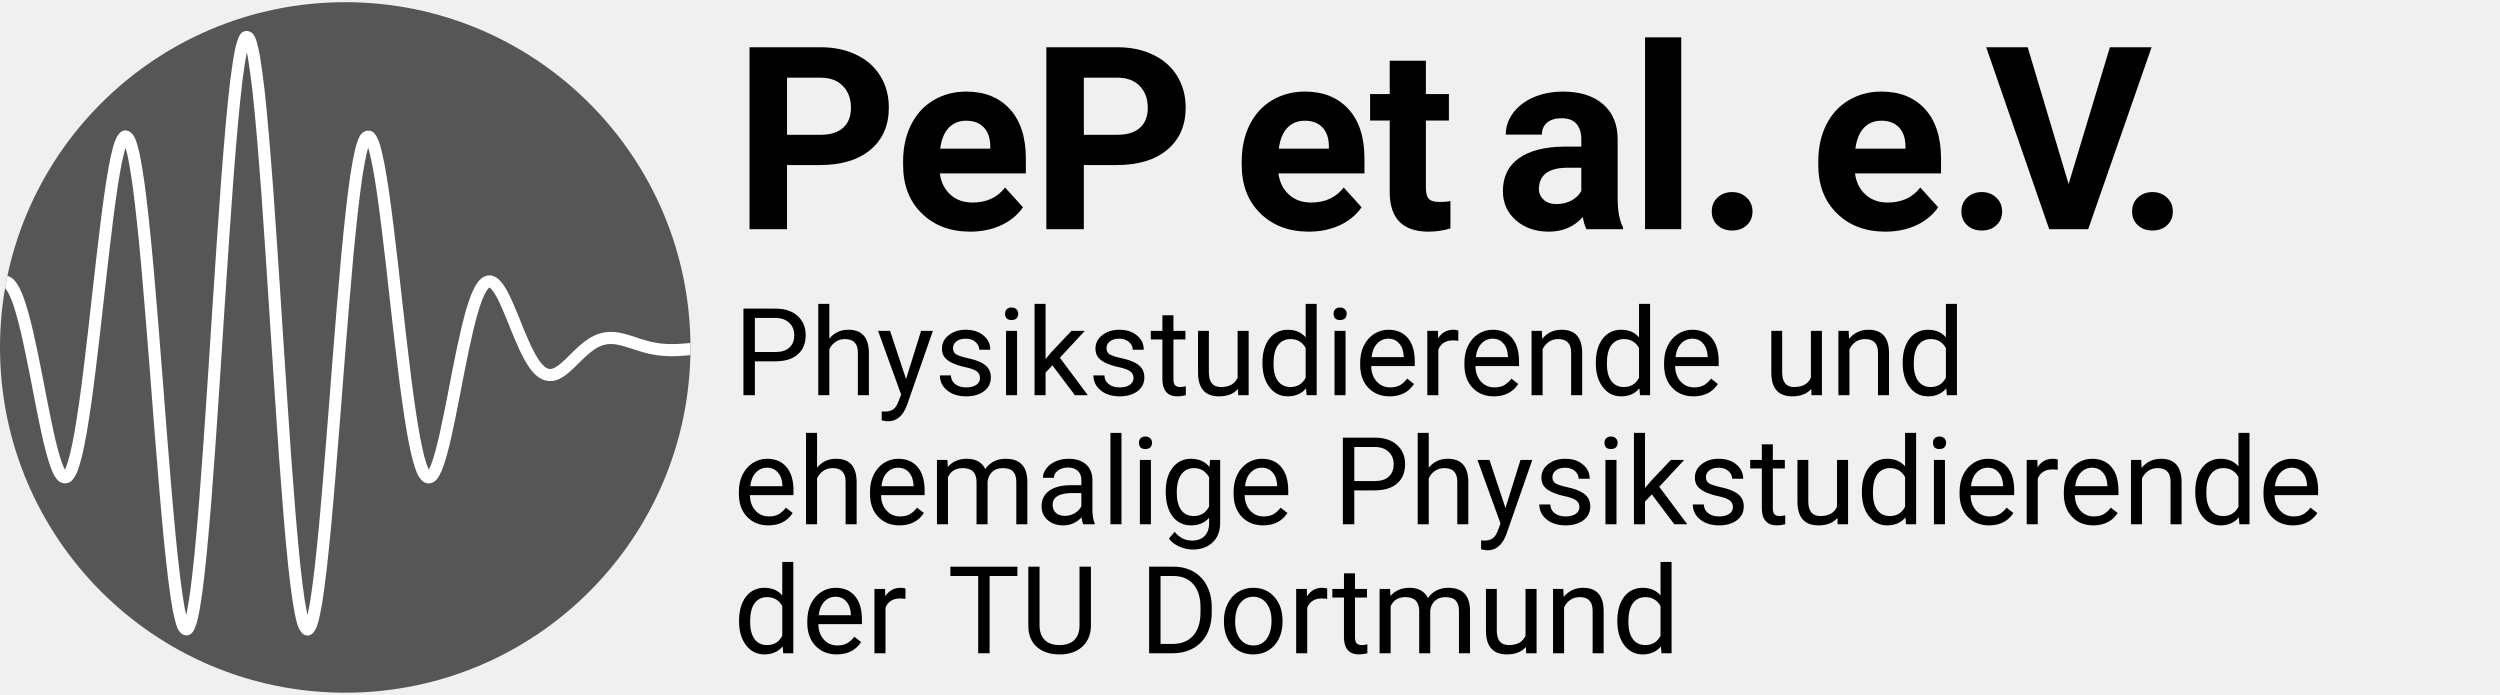
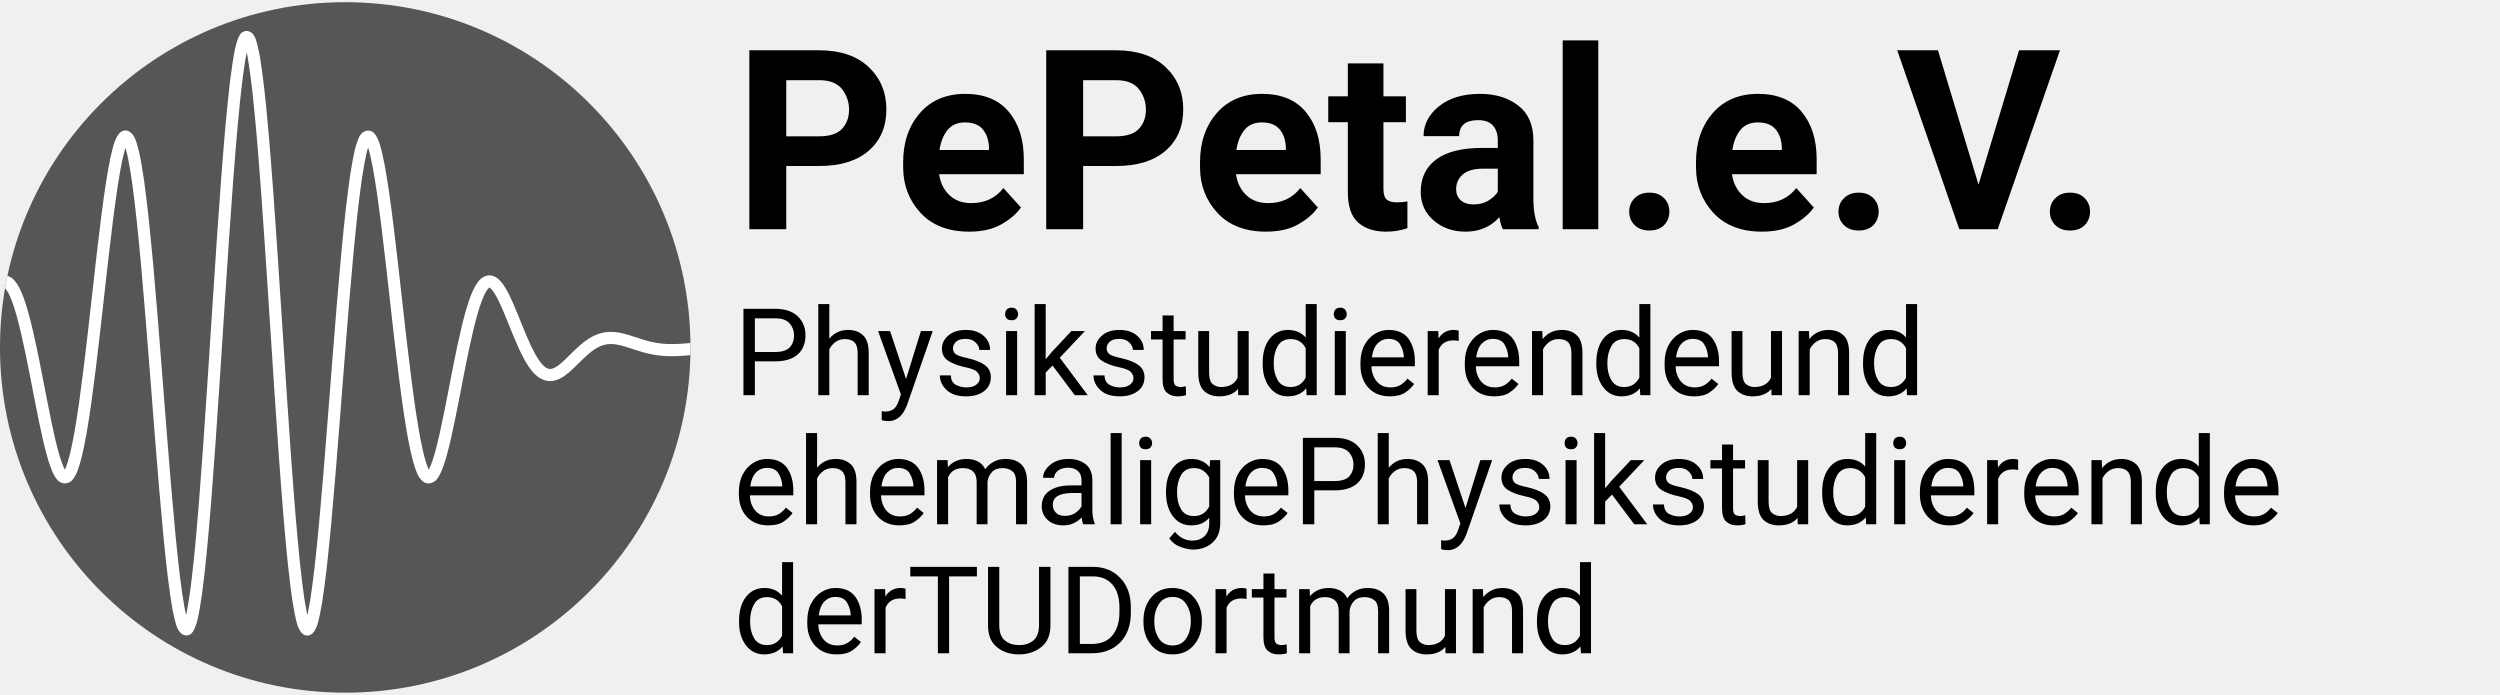
- <svg xmlns="http://www.w3.org/2000/svg" xmlns:xlink="http://www.w3.org/1999/xlink" width="205.265pt" height="57.055pt" viewBox="0 0 205.265 57.055" version="1.1">
-   <defs>
-     <g>
-       <symbol overflow="visible" id="glyph0-0">
-         <path style="stroke:none;" d="M 8.281 0 L 1.031 0 L 1.031 -14.938 L 8.281 -14.938 Z M 7.734 -0.859 L 7.734 -14.062 L 4.922 -7.469 Z M 1.578 -13.938 L 1.578 -0.984 L 4.328 -7.469 Z M 1.984 -0.547 L 7.266 -0.547 L 4.625 -6.766 Z M 4.625 -8.156 L 7.266 -14.375 L 1.984 -14.375 Z M 4.625 -8.156 " />
-       </symbol>
-       <symbol overflow="visible" id="glyph0-1">
-         <path style="stroke:none;" d="M 4.406 -5.266 L 4.406 0 L 1.328 0 L 1.328 -14.938 L 7.156 -14.938 C 8.281 -14.938 9.266 -14.727 10.109 -14.312 C 10.961 -13.906 11.617 -13.32 12.078 -12.562 C 12.535 -11.812 12.766 -10.953 12.766 -9.984 C 12.766 -8.523 12.266 -7.375 11.266 -6.531 C 10.266 -5.688 8.879 -5.266 7.109 -5.266 Z M 4.406 -7.75 L 7.156 -7.75 C 7.969 -7.75 8.586 -7.941 9.016 -8.328 C 9.441 -8.711 9.656 -9.258 9.656 -9.969 C 9.656 -10.695 9.441 -11.285 9.016 -11.734 C 8.586 -12.191 7.992 -12.426 7.234 -12.438 L 4.406 -12.438 Z M 4.406 -7.75 " />
-       </symbol>
-       <symbol overflow="visible" id="glyph0-2">
-         <path style="stroke:none;" d="M 6.25 0.203 C 4.613 0.203 3.285 -0.297 2.266 -1.297 C 1.242 -2.297 0.734 -3.625 0.734 -5.281 L 0.734 -5.562 C 0.734 -6.676 0.945 -7.672 1.375 -8.547 C 1.812 -9.43 2.426 -10.109 3.219 -10.578 C 4.008 -11.055 4.91 -11.297 5.922 -11.297 C 7.43 -11.297 8.625 -10.816 9.5 -9.859 C 10.375 -8.898 10.812 -7.547 10.812 -5.797 L 10.812 -4.578 L 3.75 -4.578 C 3.844 -3.859 4.129 -3.281 4.609 -2.844 C 5.086 -2.406 5.695 -2.188 6.438 -2.188 C 7.582 -2.188 8.473 -2.598 9.109 -3.422 L 10.578 -1.797 C 10.129 -1.16 9.523 -0.664 8.766 -0.312 C 8.004 0.031 7.164 0.203 6.25 0.203 Z M 5.906 -8.906 C 5.32 -8.906 4.844 -8.707 4.469 -8.312 C 4.102 -7.914 3.875 -7.348 3.781 -6.609 L 7.891 -6.609 L 7.891 -6.844 C 7.879 -7.5 7.703 -8.004 7.359 -8.359 C 7.016 -8.723 6.531 -8.906 5.906 -8.906 Z M 5.906 -8.906 " />
-       </symbol>
-       <symbol overflow="visible" id="glyph0-3">
-         <path style="stroke:none;" d="M 4.688 -13.828 L 4.688 -11.094 L 6.578 -11.094 L 6.578 -8.922 L 4.688 -8.922 L 4.688 -3.391 C 4.688 -2.973 4.766 -2.676 4.922 -2.5 C 5.078 -2.32 5.379 -2.234 5.828 -2.234 C 6.148 -2.234 6.441 -2.258 6.703 -2.312 L 6.703 -0.062 C 6.117 0.113 5.52 0.203 4.906 0.203 C 2.82 0.203 1.758 -0.844 1.719 -2.938 L 1.719 -8.922 L 0.109 -8.922 L 0.109 -11.094 L 1.719 -11.094 L 1.719 -13.828 Z M 4.688 -13.828 " />
-       </symbol>
-       <symbol overflow="visible" id="glyph0-4">
-         <path style="stroke:none;" d="M 7.562 0 C 7.426 -0.27 7.328 -0.602 7.266 -1 C 6.547 -0.195 5.613 0.203 4.469 0.203 C 3.383 0.203 2.484 -0.109 1.766 -0.734 C 1.055 -1.367 0.703 -2.164 0.703 -3.125 C 0.703 -4.289 1.133 -5.188 2 -5.812 C 2.875 -6.445 4.133 -6.77 5.781 -6.781 L 7.141 -6.781 L 7.141 -7.406 C 7.141 -7.926 7.008 -8.336 6.75 -8.641 C 6.488 -8.953 6.07 -9.109 5.5 -9.109 C 5.008 -9.109 4.617 -8.988 4.328 -8.75 C 4.047 -8.508 3.906 -8.18 3.906 -7.766 L 0.938 -7.766 C 0.938 -8.398 1.133 -8.988 1.531 -9.531 C 1.938 -10.082 2.5 -10.516 3.219 -10.828 C 3.945 -11.141 4.758 -11.297 5.656 -11.297 C 7.031 -11.297 8.117 -10.953 8.922 -10.266 C 9.723 -9.578 10.125 -8.613 10.125 -7.375 L 10.125 -2.562 C 10.125 -1.508 10.27 -0.711 10.562 -0.172 L 10.562 0 Z M 5.109 -2.062 C 5.547 -2.062 5.945 -2.156 6.312 -2.344 C 6.688 -2.539 6.961 -2.805 7.141 -3.141 L 7.141 -5.047 L 6.047 -5.047 C 4.555 -5.047 3.766 -4.531 3.672 -3.5 L 3.656 -3.328 C 3.656 -2.961 3.785 -2.66 4.047 -2.422 C 4.305 -2.18 4.66 -2.062 5.109 -2.062 Z M 5.109 -2.062 " />
-       </symbol>
-       <symbol overflow="visible" id="glyph0-5">
-         <path style="stroke:none;" d="M 4.266 0 L 1.297 0 L 1.297 -15.75 L 4.266 -15.75 Z M 4.266 0 " />
-       </symbol>
-       <symbol overflow="visible" id="glyph0-6">
-         <path style="stroke:none;" d="M 1.297 -1.453 C 1.297 -1.922 1.453 -2.301 1.766 -2.594 C 2.086 -2.895 2.488 -3.047 2.969 -3.047 C 3.445 -3.047 3.844 -2.895 4.156 -2.594 C 4.477 -2.301 4.641 -1.922 4.641 -1.453 C 4.641 -0.992 4.484 -0.617 4.172 -0.328 C 3.859 -0.035 3.457 0.109 2.969 0.109 C 2.477 0.109 2.078 -0.035 1.766 -0.328 C 1.453 -0.617 1.297 -0.992 1.297 -1.453 Z M 1.297 -1.453 " />
-       </symbol>
-       <symbol overflow="visible" id="glyph0-7">
-         <path style="stroke:none;" d="M 6.844 -3.703 L 10.234 -14.938 L 13.656 -14.938 L 8.453 0 L 5.25 0 L 0.078 -14.938 L 3.484 -14.938 Z M 6.844 -3.703 " />
-       </symbol>
-       <symbol overflow="visible" id="glyph1-0">
-         <path style="stroke:none;" d="M 3.953 0 L 0.484 0 L 0.484 -7.109 L 3.953 -7.109 Z M 3.688 -0.406 L 3.688 -6.688 L 2.344 -3.562 Z M 0.75 -6.641 L 0.75 -0.469 L 2.062 -3.562 Z M 0.953 -0.266 L 3.469 -0.266 L 2.203 -3.219 Z M 2.203 -3.891 L 3.469 -6.844 L 0.953 -6.844 Z M 2.203 -3.891 " />
-       </symbol>
-       <symbol overflow="visible" id="glyph1-1">
-         <path style="stroke:none;" d="M 1.766 -2.781 L 1.766 0 L 0.828 0 L 0.828 -7.109 L 3.453 -7.109 C 4.223 -7.109 4.828 -6.91 5.266 -6.516 C 5.711 -6.117 5.938 -5.594 5.938 -4.938 C 5.938 -4.25 5.719 -3.719 5.281 -3.344 C 4.852 -2.969 4.238 -2.781 3.438 -2.781 Z M 1.766 -3.547 L 3.453 -3.547 C 3.953 -3.547 4.332 -3.664 4.594 -3.906 C 4.863 -4.145 5 -4.484 5 -4.922 C 5 -5.348 4.863 -5.688 4.594 -5.938 C 4.332 -6.195 3.969 -6.332 3.5 -6.344 L 1.766 -6.344 Z M 1.766 -3.547 " />
-       </symbol>
-       <symbol overflow="visible" id="glyph1-2">
-         <path style="stroke:none;" d="M 1.594 -4.641 C 1.988 -5.129 2.508 -5.375 3.156 -5.375 C 4.27 -5.375 4.832 -4.742 4.844 -3.484 L 4.844 0 L 3.938 0 L 3.938 -3.5 C 3.938 -3.875 3.848 -4.148 3.672 -4.328 C 3.504 -4.516 3.238 -4.609 2.875 -4.609 C 2.582 -4.609 2.32 -4.531 2.094 -4.375 C 1.875 -4.219 1.707 -4.016 1.594 -3.766 L 1.594 0 L 0.688 0 L 0.688 -7.5 L 1.594 -7.5 Z M 1.594 -4.641 " />
-       </symbol>
-       <symbol overflow="visible" id="glyph1-3">
-         <path style="stroke:none;" d="M 2.406 -1.328 L 3.641 -5.281 L 4.609 -5.281 L 2.484 0.812 C 2.16 1.695 1.641 2.141 0.922 2.141 L 0.75 2.125 L 0.406 2.062 L 0.406 1.328 L 0.656 1.344 C 0.957 1.344 1.191 1.281 1.359 1.156 C 1.535 1.031 1.68 0.805 1.797 0.484 L 2 -0.062 L 0.109 -5.281 L 1.094 -5.281 Z M 2.406 -1.328 " />
-       </symbol>
-       <symbol overflow="visible" id="glyph1-4">
-         <path style="stroke:none;" d="M 3.766 -1.406 C 3.766 -1.645 3.672 -1.832 3.484 -1.969 C 3.297 -2.102 2.973 -2.219 2.516 -2.312 C 2.066 -2.414 1.707 -2.535 1.438 -2.672 C 1.164 -2.805 0.961 -2.969 0.828 -3.156 C 0.703 -3.344 0.641 -3.566 0.641 -3.828 C 0.641 -4.266 0.82 -4.629 1.188 -4.922 C 1.562 -5.223 2.031 -5.375 2.594 -5.375 C 3.195 -5.375 3.68 -5.219 4.047 -4.906 C 4.422 -4.602 4.609 -4.211 4.609 -3.734 L 3.703 -3.734 C 3.703 -3.984 3.598 -4.195 3.391 -4.375 C 3.18 -4.551 2.914 -4.641 2.594 -4.641 C 2.27 -4.641 2.016 -4.566 1.828 -4.422 C 1.641 -4.273 1.547 -4.086 1.547 -3.859 C 1.547 -3.641 1.629 -3.473 1.797 -3.359 C 1.973 -3.254 2.285 -3.148 2.734 -3.047 C 3.191 -2.953 3.562 -2.832 3.844 -2.688 C 4.125 -2.551 4.328 -2.383 4.453 -2.188 C 4.586 -1.988 4.656 -1.75 4.656 -1.469 C 4.656 -0.988 4.469 -0.609 4.094 -0.328 C 3.719 -0.047 3.227 0.094 2.625 0.094 C 2.207 0.094 1.832 0.02 1.5 -0.125 C 1.176 -0.281 0.922 -0.488 0.734 -0.75 C 0.555 -1.02 0.469 -1.312 0.469 -1.625 L 1.375 -1.625 C 1.383 -1.32 1.504 -1.082 1.734 -0.906 C 1.961 -0.727 2.258 -0.641 2.625 -0.641 C 2.969 -0.641 3.242 -0.707 3.453 -0.844 C 3.66 -0.988 3.766 -1.176 3.766 -1.406 Z M 3.766 -1.406 " />
-       </symbol>
-       <symbol overflow="visible" id="glyph1-5">
-         <path style="stroke:none;" d="M 1.672 0 L 0.766 0 L 0.766 -5.281 L 1.672 -5.281 Z M 0.688 -6.688 C 0.688 -6.832 0.727 -6.953 0.812 -7.047 C 0.906 -7.148 1.039 -7.203 1.219 -7.203 C 1.395 -7.203 1.531 -7.148 1.625 -7.047 C 1.719 -6.953 1.766 -6.832 1.766 -6.688 C 1.766 -6.539 1.719 -6.414 1.625 -6.312 C 1.531 -6.219 1.395 -6.172 1.219 -6.172 C 1.039 -6.172 0.906 -6.219 0.812 -6.312 C 0.727 -6.414 0.688 -6.539 0.688 -6.688 Z M 0.688 -6.688 " />
-       </symbol>
-       <symbol overflow="visible" id="glyph1-6">
-         <path style="stroke:none;" d="M 2.156 -2.453 L 1.594 -1.859 L 1.594 0 L 0.688 0 L 0.688 -7.5 L 1.594 -7.5 L 1.594 -2.969 L 2.078 -3.547 L 3.719 -5.281 L 4.812 -5.281 L 2.766 -3.078 L 5.062 0 L 4 0 Z M 2.156 -2.453 " />
-       </symbol>
-       <symbol overflow="visible" id="glyph1-7">
-         <path style="stroke:none;" d="M 1.906 -6.562 L 1.906 -5.281 L 2.891 -5.281 L 2.891 -4.578 L 1.906 -4.578 L 1.906 -1.312 C 1.906 -1.094 1.945 -0.93 2.031 -0.828 C 2.125 -0.723 2.273 -0.672 2.484 -0.672 C 2.586 -0.672 2.734 -0.691 2.922 -0.734 L 2.922 0 C 2.68 0.062 2.453 0.094 2.234 0.094 C 1.828 0.094 1.52 -0.023 1.312 -0.266 C 1.102 -0.516 1 -0.863 1 -1.312 L 1 -4.578 L 0.047 -4.578 L 0.047 -5.281 L 1 -5.281 L 1 -6.562 Z M 1.906 -6.562 " />
-       </symbol>
-       <symbol overflow="visible" id="glyph1-8">
-         <path style="stroke:none;" d="M 3.953 -0.516 C 3.598 -0.109 3.078 0.094 2.391 0.094 C 1.828 0.094 1.398 -0.066 1.109 -0.391 C 0.816 -0.723 0.672 -1.207 0.672 -1.844 L 0.672 -5.281 L 1.562 -5.281 L 1.562 -1.875 C 1.562 -1.07 1.891 -0.672 2.547 -0.672 C 3.234 -0.672 3.691 -0.926 3.922 -1.438 L 3.922 -5.281 L 4.828 -5.281 L 4.828 0 L 3.969 0 Z M 3.953 -0.516 " />
-       </symbol>
-       <symbol overflow="visible" id="glyph1-9">
-         <path style="stroke:none;" d="M 0.469 -2.688 C 0.469 -3.5 0.656 -4.148 1.031 -4.641 C 1.414 -5.129 1.922 -5.375 2.547 -5.375 C 3.172 -5.375 3.66 -5.164 4.016 -4.75 L 4.016 -7.5 L 4.922 -7.5 L 4.922 0 L 4.094 0 L 4.047 -0.562 C 3.68 -0.125 3.18 0.094 2.547 0.094 C 1.93 0.094 1.43 -0.156 1.047 -0.656 C 0.66 -1.156 0.469 -1.812 0.469 -2.625 Z M 1.375 -2.578 C 1.375 -1.984 1.492 -1.516 1.734 -1.172 C 1.984 -0.836 2.328 -0.672 2.766 -0.672 C 3.336 -0.672 3.754 -0.926 4.016 -1.438 L 4.016 -3.875 C 3.742 -4.363 3.332 -4.609 2.781 -4.609 C 2.332 -4.609 1.984 -4.438 1.734 -4.094 C 1.492 -3.758 1.375 -3.254 1.375 -2.578 Z M 1.375 -2.578 " />
-       </symbol>
-       <symbol overflow="visible" id="glyph1-10">
-         <path style="stroke:none;" d="M 2.875 0.094 C 2.156 0.094 1.57 -0.141 1.125 -0.609 C 0.676 -1.078 0.453 -1.707 0.453 -2.5 L 0.453 -2.656 C 0.453 -3.188 0.551 -3.656 0.75 -4.062 C 0.957 -4.477 1.238 -4.801 1.594 -5.031 C 1.957 -5.258 2.348 -5.375 2.766 -5.375 C 3.453 -5.375 3.984 -5.148 4.359 -4.703 C 4.742 -4.254 4.938 -3.609 4.938 -2.766 L 4.938 -2.391 L 1.359 -2.391 C 1.367 -1.867 1.52 -1.445 1.812 -1.125 C 2.102 -0.801 2.473 -0.641 2.922 -0.641 C 3.242 -0.641 3.516 -0.703 3.734 -0.828 C 3.953 -0.961 4.145 -1.141 4.312 -1.359 L 4.875 -0.922 C 4.426 -0.242 3.758 0.094 2.875 0.094 Z M 2.766 -4.641 C 2.398 -4.641 2.094 -4.504 1.844 -4.234 C 1.594 -3.973 1.441 -3.602 1.391 -3.125 L 4.031 -3.125 L 4.031 -3.188 C 4.008 -3.645 3.883 -4 3.656 -4.25 C 3.438 -4.508 3.141 -4.641 2.766 -4.641 Z M 2.766 -4.641 " />
-       </symbol>
-       <symbol overflow="visible" id="glyph1-11">
-         <path style="stroke:none;" d="M 3.234 -4.469 C 3.098 -4.488 2.953 -4.5 2.797 -4.5 C 2.203 -4.5 1.801 -4.25 1.594 -3.75 L 1.594 0 L 0.688 0 L 0.688 -5.281 L 1.562 -5.281 L 1.578 -4.672 C 1.867 -5.141 2.289 -5.375 2.844 -5.375 C 3.008 -5.375 3.141 -5.352 3.234 -5.312 Z M 3.234 -4.469 " />
-       </symbol>
-       <symbol overflow="visible" id="glyph1-12">
-         <path style="stroke:none;" d="M 1.531 -5.281 L 1.562 -4.625 C 1.969 -5.125 2.5 -5.375 3.156 -5.375 C 4.27 -5.375 4.832 -4.742 4.844 -3.484 L 4.844 0 L 3.938 0 L 3.938 -3.5 C 3.938 -3.875 3.848 -4.148 3.672 -4.328 C 3.504 -4.516 3.238 -4.609 2.875 -4.609 C 2.582 -4.609 2.32 -4.531 2.094 -4.375 C 1.875 -4.219 1.707 -4.016 1.594 -3.766 L 1.594 0 L 0.688 0 L 0.688 -5.281 Z M 1.531 -5.281 " />
-       </symbol>
-       <symbol overflow="visible" id="glyph1-13">
-         <path style="stroke:none;" d="M 1.531 -5.281 L 1.562 -4.703 C 1.945 -5.148 2.469 -5.375 3.125 -5.375 C 3.863 -5.375 4.367 -5.094 4.641 -4.531 C 4.805 -4.781 5.031 -4.984 5.312 -5.141 C 5.602 -5.297 5.938 -5.375 6.312 -5.375 C 7.477 -5.375 8.07 -4.766 8.094 -3.547 L 8.094 0 L 7.188 0 L 7.188 -3.484 C 7.188 -3.859 7.098 -4.141 6.922 -4.328 C 6.754 -4.516 6.469 -4.609 6.062 -4.609 C 5.719 -4.609 5.438 -4.508 5.219 -4.312 C 5 -4.113 4.867 -3.844 4.828 -3.5 L 4.828 0 L 3.922 0 L 3.922 -3.469 C 3.922 -4.227 3.547 -4.609 2.797 -4.609 C 2.203 -4.609 1.797 -4.359 1.578 -3.859 L 1.578 0 L 0.672 0 L 0.672 -5.281 Z M 1.531 -5.281 " />
-       </symbol>
-       <symbol overflow="visible" id="glyph1-14">
-         <path style="stroke:none;" d="M 3.953 0 C 3.898 -0.102 3.852 -0.289 3.812 -0.562 C 3.395 -0.125 2.895 0.094 2.312 0.094 C 1.789 0.094 1.363 -0.051 1.031 -0.344 C 0.695 -0.633 0.531 -1.008 0.531 -1.469 C 0.531 -2.02 0.738 -2.445 1.156 -2.75 C 1.57 -3.051 2.16 -3.203 2.922 -3.203 L 3.797 -3.203 L 3.797 -3.625 C 3.797 -3.938 3.703 -4.188 3.516 -4.375 C 3.328 -4.562 3.051 -4.656 2.688 -4.656 C 2.363 -4.656 2.094 -4.57 1.875 -4.406 C 1.656 -4.25 1.547 -4.051 1.547 -3.812 L 0.641 -3.812 C 0.641 -4.082 0.734 -4.336 0.922 -4.578 C 1.109 -4.828 1.359 -5.02 1.672 -5.156 C 1.992 -5.301 2.348 -5.375 2.734 -5.375 C 3.348 -5.375 3.828 -5.223 4.172 -4.922 C 4.516 -4.617 4.691 -4.203 4.703 -3.672 L 4.703 -1.234 C 4.703 -0.754 4.766 -0.367 4.891 -0.078 L 4.891 0 Z M 2.453 -0.688 C 2.734 -0.688 3 -0.758 3.25 -0.906 C 3.508 -1.051 3.691 -1.242 3.797 -1.484 L 3.797 -2.562 L 3.094 -2.562 C 1.988 -2.562 1.438 -2.238 1.438 -1.594 C 1.438 -1.312 1.531 -1.086 1.719 -0.922 C 1.906 -0.766 2.148 -0.688 2.453 -0.688 Z M 2.453 -0.688 " />
-       </symbol>
-       <symbol overflow="visible" id="glyph1-15">
-         <path style="stroke:none;" d="M 1.672 0 L 0.766 0 L 0.766 -7.5 L 1.672 -7.5 Z M 1.672 0 " />
-       </symbol>
-       <symbol overflow="visible" id="glyph1-16">
-         <path style="stroke:none;" d="M 0.469 -2.688 C 0.469 -3.508 0.656 -4.16 1.031 -4.641 C 1.414 -5.129 1.922 -5.375 2.547 -5.375 C 3.191 -5.375 3.695 -5.148 4.062 -4.703 L 4.109 -5.281 L 4.938 -5.281 L 4.938 -0.125 C 4.938 0.562 4.734 1.098 4.328 1.484 C 3.922 1.879 3.375 2.078 2.688 2.078 C 2.312 2.078 1.941 1.992 1.578 1.828 C 1.211 1.672 0.93 1.453 0.734 1.172 L 1.203 0.625 C 1.586 1.102 2.062 1.344 2.625 1.344 C 3.062 1.344 3.406 1.219 3.656 0.969 C 3.906 0.719 4.031 0.367 4.031 -0.078 L 4.031 -0.531 C 3.664 -0.113 3.172 0.094 2.547 0.094 C 1.922 0.094 1.414 -0.148 1.031 -0.641 C 0.656 -1.141 0.469 -1.82 0.469 -2.688 Z M 1.375 -2.578 C 1.375 -1.984 1.492 -1.516 1.734 -1.172 C 1.984 -0.836 2.328 -0.672 2.766 -0.672 C 3.336 -0.672 3.758 -0.93 4.031 -1.453 L 4.031 -3.859 C 3.75 -4.359 3.332 -4.609 2.781 -4.609 C 2.344 -4.609 2 -4.438 1.75 -4.094 C 1.5 -3.758 1.375 -3.254 1.375 -2.578 Z M 1.375 -2.578 " />
-       </symbol>
-       <symbol overflow="visible" id="glyph1-17">
-         <path style="stroke:none;" d="M 5.734 -6.344 L 3.453 -6.344 L 3.453 0 L 2.516 0 L 2.516 -6.344 L 0.234 -6.344 L 0.234 -7.109 L 5.734 -7.109 Z M 5.734 -6.344 " />
-       </symbol>
-       <symbol overflow="visible" id="glyph1-18">
-         <path style="stroke:none;" d="M 5.828 -7.109 L 5.828 -2.281 C 5.828 -1.602 5.617 -1.051 5.203 -0.625 C 4.785 -0.195 4.219 0.039 3.5 0.094 L 3.25 0.094 C 2.469 0.094 1.844 -0.113 1.375 -0.531 C 0.914 -0.945 0.688 -1.523 0.688 -2.266 L 0.688 -7.109 L 1.609 -7.109 L 1.609 -2.297 C 1.609 -1.785 1.75 -1.383 2.031 -1.094 C 2.32 -0.812 2.727 -0.672 3.25 -0.672 C 3.781 -0.672 4.188 -0.812 4.469 -1.094 C 4.75 -1.375 4.891 -1.773 4.891 -2.297 L 4.891 -7.109 Z M 5.828 -7.109 " />
-       </symbol>
-       <symbol overflow="visible" id="glyph1-19">
-         <path style="stroke:none;" d="M 0.828 0 L 0.828 -7.109 L 2.828 -7.109 C 3.453 -7.109 4 -6.973 4.469 -6.703 C 4.945 -6.43 5.316 -6.039 5.578 -5.531 C 5.836 -5.031 5.969 -4.453 5.969 -3.797 L 5.969 -3.344 C 5.969 -2.664 5.836 -2.078 5.578 -1.578 C 5.316 -1.078 4.945 -0.691 4.469 -0.422 C 3.988 -0.148 3.43 -0.008 2.797 0 Z M 1.766 -6.344 L 1.766 -0.766 L 2.75 -0.766 C 3.469 -0.766 4.031 -0.988 4.438 -1.438 C 4.844 -1.883 5.047 -2.523 5.047 -3.359 L 5.047 -3.781 C 5.047 -4.582 4.852 -5.207 4.469 -5.656 C 4.094 -6.102 3.555 -6.332 2.859 -6.344 Z M 1.766 -6.344 " />
-       </symbol>
-       <symbol overflow="visible" id="glyph1-20">
-         <path style="stroke:none;" d="M 0.438 -2.688 C 0.438 -3.207 0.539 -3.672 0.75 -4.078 C 0.957 -4.492 1.238 -4.812 1.594 -5.031 C 1.957 -5.258 2.375 -5.375 2.844 -5.375 C 3.562 -5.375 4.141 -5.125 4.578 -4.625 C 5.023 -4.133 5.25 -3.473 5.25 -2.641 L 5.25 -2.578 C 5.25 -2.066 5.148 -1.609 4.953 -1.203 C 4.754 -0.797 4.473 -0.477 4.109 -0.25 C 3.742 -0.02 3.328 0.094 2.859 0.094 C 2.141 0.094 1.555 -0.148 1.109 -0.641 C 0.66 -1.141 0.438 -1.801 0.438 -2.625 Z M 1.359 -2.578 C 1.359 -1.992 1.492 -1.523 1.766 -1.172 C 2.035 -0.816 2.398 -0.641 2.859 -0.641 C 3.316 -0.641 3.676 -0.816 3.938 -1.172 C 4.207 -1.535 4.344 -2.039 4.344 -2.688 C 4.344 -3.27 4.207 -3.738 3.938 -4.094 C 3.664 -4.457 3.301 -4.641 2.844 -4.641 C 2.395 -4.641 2.035 -4.461 1.766 -4.109 C 1.492 -3.754 1.359 -3.242 1.359 -2.578 Z M 1.359 -2.578 " />
-       </symbol>
-     </g>
-     <clipPath id="clip1">
-       <path d="M 0 0 L 57 0 L 57 57 L 0 57 Z M 0 0 " />
-     </clipPath>
-     <clipPath id="clip2">
-       <path d="M 56.691 28.527 C 56.691 12.871 44 0.18 28.348 0.18 C 12.691 0.18 0 12.871 0 28.527 C 0 44.184 12.691 56.875 28.348 56.875 C 44 56.875 56.691 44.184 56.691 28.527 Z M 56.691 28.527 " />
+ <svg xmlns="http://www.w3.org/2000/svg" viewBox="0 0 273.687 76.073" height="76.073" width="273.687" xml:space="preserve" id="svg2" version="1.1">
+   <defs id="defs6">
+     <clipPath id="clipPath24" clipPathUnits="userSpaceOnUse">
+       <path id="path22" d="M 28.347,0 C 28.347,15.656 15.656,28.347 0,28.347 -15.656,28.347 -28.347,15.656 -28.347,0 c 0,-15.656 12.691,-28.347 28.347,-28.347 15.656,0 28.347,12.691 28.347,28.347 z" />
    </clipPath>
  </defs>
-   <g id="surface1">
-     <g clip-path="url(#clip1)" clip-rule="nonzero">
-       <g clip-path="url(#clip2)" clip-rule="nonzero">
-         <path style=" stroke:none;fill-rule:nonzero;fill:rgb(33.725%,33.725%,33.725%);fill-opacity:1;" d="M 56.691 28.527 C 56.691 12.871 44 0.18 28.348 0.18 C 12.691 0.18 0 12.871 0 28.527 C 0 44.184 12.691 56.875 28.348 56.875 C 44 56.875 56.691 44.184 56.691 28.527 Z M 56.691 28.527 " />
-         <path style="fill:none;stroke-width:0.996;stroke-linecap:butt;stroke-linejoin:miter;stroke:rgb(100%,100%,100%);stroke-opacity:1;stroke-miterlimit:10;" d="M -32.315 -2.043 C -32.315 -2.043 -32.053 -1.825 -31.951 -1.711 C -31.85 -1.598 -31.686 -1.379 -31.584 -1.227 C -31.483 -1.075 -31.323 -0.793 -31.221 -0.602 C -31.119 -0.414 -30.955 -0.075 -30.854 0.144 C -30.752 0.363 -30.592 0.742 -30.491 0.984 C -30.389 1.222 -30.225 1.629 -30.123 1.879 C -30.022 2.125 -29.862 2.535 -29.76 2.777 C -29.659 3.019 -29.494 3.406 -29.393 3.629 C -29.295 3.847 -29.131 4.191 -29.03 4.375 C -28.928 4.558 -28.764 4.824 -28.662 4.957 C -28.565 5.086 -28.401 5.257 -28.299 5.32 C -28.198 5.386 -28.034 5.433 -27.936 5.418 C -27.834 5.406 -27.67 5.316 -27.569 5.215 C -27.467 5.113 -27.307 4.875 -27.205 4.683 C -27.104 4.488 -26.94 4.105 -26.838 3.82 C -26.737 3.539 -26.576 3.011 -26.475 2.644 C -26.373 2.281 -26.209 1.625 -26.108 1.191 C -26.006 0.754 -25.846 -0 -25.744 -0.489 C -25.643 -0.973 -25.479 -1.797 -25.377 -2.313 C -25.276 -2.828 -25.116 -3.676 -25.014 -4.192 C -24.912 -4.707 -24.748 -5.535 -24.647 -6.02 C -24.545 -6.504 -24.385 -7.262 -24.284 -7.684 C -24.182 -8.106 -24.018 -8.739 -23.916 -9.071 C -23.815 -9.407 -23.655 -9.868 -23.553 -10.082 C -23.451 -10.297 -23.287 -10.543 -23.186 -10.614 C -23.084 -10.684 -22.924 -10.688 -22.823 -10.602 C -22.721 -10.516 -22.557 -10.246 -22.455 -9.996 C -22.354 -9.743 -22.194 -9.2 -22.092 -8.782 C -21.991 -8.364 -21.826 -7.555 -21.725 -6.981 C -21.627 -6.407 -21.463 -5.36 -21.362 -4.653 C -21.26 -3.946 -21.096 -2.696 -20.998 -1.887 C -20.897 -1.075 -20.733 0.316 -20.631 1.191 C -20.53 2.066 -20.366 3.531 -20.268 4.425 C -20.166 5.32 -20.002 6.781 -19.901 7.648 C -19.799 8.515 -19.639 9.882 -19.537 10.668 C -19.436 11.453 -19.272 12.656 -19.17 13.308 C -19.069 13.964 -18.909 14.914 -18.807 15.394 C -18.705 15.875 -18.541 16.504 -18.44 16.769 C -18.338 17.039 -18.178 17.293 -18.076 17.32 C -17.975 17.347 -17.811 17.191 -17.709 16.961 C -17.608 16.734 -17.448 16.156 -17.346 15.672 C -17.244 15.183 -17.08 14.191 -16.979 13.464 C -16.877 12.734 -16.717 11.363 -16.616 10.422 C -16.514 9.48 -16.35 7.785 -16.248 6.672 C -16.147 5.554 -15.987 3.617 -15.885 2.386 C -15.784 1.152 -15.619 -0.926 -15.518 -2.215 C -15.416 -3.504 -15.256 -5.621 -15.155 -6.899 C -15.053 -8.172 -14.889 -10.211 -14.787 -11.399 C -14.686 -12.586 -14.526 -14.43 -14.424 -15.469 C -14.323 -16.504 -14.159 -18.043 -14.057 -18.86 C -13.959 -19.68 -13.795 -20.817 -13.694 -21.368 C -13.592 -21.918 -13.428 -22.586 -13.33 -22.828 C -13.229 -23.071 -13.065 -23.207 -12.963 -23.121 C -12.862 -23.035 -12.698 -22.625 -12.6 -22.207 C -12.498 -21.789 -12.334 -20.836 -12.233 -20.098 C -12.131 -19.36 -11.971 -17.91 -11.869 -16.883 C -11.768 -15.86 -11.604 -13.977 -11.502 -12.715 C -11.401 -11.453 -11.241 -9.227 -11.139 -7.797 C -11.037 -6.364 -10.873 -3.914 -10.772 -2.383 C -10.67 -0.852 -10.51 1.687 -10.409 3.234 C -10.307 4.777 -10.143 7.277 -10.041 8.757 C -9.94 10.234 -9.78 12.554 -9.678 13.882 C -9.576 15.211 -9.412 17.226 -9.311 18.336 C -9.209 19.441 -9.049 21.035 -8.948 21.859 C -8.846 22.683 -8.682 23.773 -8.58 24.269 C -8.479 24.761 -8.319 25.285 -8.217 25.422 C -8.116 25.558 -7.951 25.484 -7.85 25.257 C -7.748 25.031 -7.588 24.367 -7.487 23.785 C -7.385 23.207 -7.221 21.988 -7.119 21.09 C -7.018 20.191 -6.858 18.48 -6.756 17.312 C -6.655 16.148 -6.491 14.047 -6.389 12.672 C -6.291 11.3 -6.127 8.922 -6.026 7.422 C -5.924 5.918 -5.76 3.394 -5.662 1.847 C -5.561 0.297 -5.397 -2.235 -5.295 -3.746 C -5.194 -5.262 -5.034 -7.664 -4.932 -9.063 C -4.83 -10.461 -4.666 -12.61 -4.565 -13.821 C -4.463 -15.028 -4.303 -16.813 -4.201 -17.774 C -4.1 -18.731 -3.936 -20.063 -3.834 -20.727 C -3.733 -21.387 -3.573 -22.207 -3.471 -22.547 C -3.369 -22.883 -3.205 -23.157 -3.104 -23.16 C -3.002 -23.164 -2.842 -22.895 -2.741 -22.571 C -2.639 -22.25 -2.475 -21.465 -2.373 -20.844 C -2.272 -20.223 -2.112 -18.977 -2.01 -18.098 C -1.909 -17.219 -1.744 -15.598 -1.643 -14.516 C -1.541 -13.438 -1.381 -11.536 -1.28 -10.321 C -1.178 -9.102 -1.014 -7.035 -0.912 -5.75 C -0.811 -4.465 -0.651 -2.344 -0.549 -1.067 C -0.448 0.214 -0.283 2.269 -0.182 3.48 C -0.08 4.691 0.08 6.574 0.181 7.652 C 0.283 8.73 0.447 10.351 0.549 11.242 C 0.65 12.136 0.81 13.422 0.912 14.089 C 1.013 14.761 1.177 15.652 1.279 16.074 C 1.377 16.5 1.541 16.972 1.642 17.136 C 1.744 17.304 1.908 17.355 2.006 17.269 C 2.107 17.179 2.271 16.828 2.373 16.504 C 2.474 16.183 2.634 15.468 2.736 14.941 C 2.838 14.414 3.002 13.394 3.103 12.703 C 3.205 12.011 3.365 10.765 3.466 9.953 C 3.568 9.144 3.732 7.742 3.834 6.863 C 3.935 5.984 4.095 4.519 4.197 3.625 C 4.299 2.726 4.463 1.273 4.564 0.41 C 4.666 -0.453 4.826 -1.813 4.927 -2.602 C 5.029 -3.391 5.193 -4.594 5.295 -5.27 C 5.396 -5.946 5.556 -6.942 5.658 -7.477 C 5.759 -8.012 5.924 -8.758 6.025 -9.137 C 6.127 -9.512 6.287 -9.989 6.388 -10.2 C 6.49 -10.411 6.654 -10.614 6.756 -10.657 C 6.857 -10.703 7.017 -10.641 7.119 -10.532 C 7.22 -10.422 7.384 -10.118 7.486 -9.871 C 7.588 -9.629 7.748 -9.121 7.849 -8.762 C 7.951 -8.407 8.115 -7.739 8.216 -7.293 C 8.314 -6.852 8.478 -6.075 8.58 -5.578 C 8.681 -5.086 8.845 -4.246 8.947 -3.731 C 9.045 -3.211 9.209 -2.364 9.31 -1.852 C 9.412 -1.344 9.576 -0.532 9.674 -0.059 C 9.775 0.418 9.939 1.152 10.041 1.57 C 10.142 1.992 10.302 2.617 10.404 2.961 C 10.506 3.308 10.67 3.804 10.771 4.066 C 10.873 4.324 11.033 4.675 11.134 4.843 C 11.236 5.015 11.4 5.215 11.502 5.293 C 11.603 5.375 11.763 5.429 11.865 5.422 C 11.966 5.418 12.131 5.336 12.232 5.254 C 12.334 5.172 12.494 4.98 12.595 4.832 C 12.697 4.687 12.861 4.398 12.963 4.203 C 13.064 4.007 13.224 3.656 13.326 3.425 C 13.427 3.199 13.591 2.8 13.693 2.558 C 13.795 2.312 13.955 1.902 14.056 1.652 C 14.158 1.406 14.322 1.007 14.424 0.769 C 14.525 0.535 14.685 0.164 14.787 -0.051 C 14.888 -0.262 15.052 -0.586 15.154 -0.77 C 15.256 -0.95 15.416 -1.215 15.517 -1.36 C 15.619 -1.504 15.783 -1.703 15.884 -1.805 C 15.982 -1.907 16.146 -2.039 16.248 -2.102 C 16.349 -2.16 16.513 -2.223 16.615 -2.246 C 16.713 -2.266 16.877 -2.27 16.978 -2.254 C 17.08 -2.243 17.244 -2.188 17.341 -2.145 C 17.443 -2.102 17.607 -2.004 17.709 -1.934 C 17.81 -1.868 17.97 -1.735 18.072 -1.649 C 18.174 -1.563 18.338 -1.411 18.439 -1.317 C 18.541 -1.219 18.701 -1.055 18.802 -0.957 C 18.904 -0.856 19.068 -0.696 19.17 -0.598 C 19.271 -0.5 19.431 -0.348 19.533 -0.258 C 19.634 -0.168 19.799 -0.032 19.9 0.047 C 20.002 0.125 20.162 0.242 20.263 0.304 C 20.365 0.371 20.529 0.461 20.631 0.507 C 20.732 0.558 20.892 0.621 20.994 0.656 C 21.095 0.687 21.259 0.726 21.361 0.746 C 21.463 0.761 21.623 0.777 21.724 0.777 C 21.826 0.781 21.99 0.777 22.091 0.769 C 22.193 0.757 22.353 0.734 22.455 0.715 C 22.556 0.695 22.72 0.66 22.822 0.632 C 22.924 0.609 23.084 0.558 23.185 0.527 C 23.287 0.496 23.451 0.445 23.552 0.414 C 23.65 0.379 23.814 0.324 23.916 0.293 C 24.017 0.261 24.181 0.207 24.283 0.175 C 24.381 0.144 24.545 0.097 24.646 0.07 C 24.748 0.043 24.912 -0 25.009 -0.024 C 25.111 -0.047 25.275 -0.078 25.377 -0.098 C 25.478 -0.118 25.638 -0.141 25.74 -0.157 C 25.841 -0.168 26.006 -0.184 26.107 -0.192 C 26.209 -0.203 26.369 -0.211 26.47 -0.215 C 26.572 -0.219 26.736 -0.223 26.838 -0.223 C 26.939 -0.223 27.099 -0.219 27.201 -0.215 C 27.302 -0.211 27.466 -0.2 27.568 -0.196 C 27.67 -0.188 27.83 -0.176 27.931 -0.168 C 28.033 -0.161 28.197 -0.149 28.299 -0.137 C 28.4 -0.129 28.56 -0.114 28.662 -0.106 C 28.763 -0.098 28.927 -0.082 29.029 -0.075 C 29.131 -0.063 29.291 -0.051 29.392 -0.043 C 29.494 -0.035 29.658 -0.024 29.759 -0.016 C 29.861 -0.008 30.021 0.004 30.123 0.007 C 30.224 0.011 30.388 0.023 30.49 0.027 C 30.591 0.031 30.752 0.035 30.853 0.039 C 30.955 0.043 31.119 0.047 31.22 0.047 C 31.318 0.05 31.482 0.05 31.584 0.05 C 31.685 0.05 31.849 0.05 31.947 0.05 C 32.049 0.05 32.213 0.05 32.314 0.047 C 32.416 0.047 32.58 0.047 32.677 0.043 C 32.779 0.043 32.943 0.039 33.045 0.035 C 33.146 0.035 33.306 0.031 33.408 0.031 C 33.509 0.027 33.674 0.023 33.775 0.023 C 33.877 0.019 34.037 0.015 34.138 0.015 C 34.24 0.011 34.404 0.011 34.506 0.007 C 34.607 0.007 34.767 0.004 34.869 0.004 C 34.97 -0 35.134 -0 35.236 -0 C 35.338 -0.004 35.498 -0.004 35.599 -0.004 C 35.701 -0.004 35.865 -0.008 35.967 -0.008 C 36.068 -0.008 36.228 -0.008 36.33 -0.008 C 36.431 -0.008 36.595 -0.008 36.697 -0.008 C 36.799 -0.008 36.959 -0.008 37.06 -0.008 C 37.162 -0.008 37.326 -0.008 37.427 -0.008 C 37.529 -0.008 37.689 -0.008 37.791 -0.008 C 37.892 -0.008 38.056 -0.008 38.158 -0.008 C 38.259 -0.004 38.42 -0.004 38.521 -0.004 C 38.623 -0.004 38.787 -0.004 38.888 -0.004 C 38.986 -0.004 39.15 -0.004 39.252 -0.004 C 39.353 -0 39.517 -0 39.615 -0 C 39.717 -0 39.881 -0 39.982 -0 C 40.084 -0 40.345 -0 40.345 -0 " transform="matrix(1,0,0,-1,28.346,28.527)" />
+   <g transform="matrix(1.333333,0,0,-1.333333,0,76.07333)" id="g10">
+     <g transform="translate(28.346,28.528)" id="g12">
+       <g id="g14">
+         <g id="g16">
+           <g id="g18">
+             <g clip-path="url(#clipPath24)" id="g20">
+               <g id="g26">
+                 <path id="path28" style="fill:#565656;fill-opacity:1;fill-rule:nonzero;stroke:none" d="M 28.347,0 C 28.347,15.656 15.656,28.347 0,28.347 -15.656,28.347 -28.347,15.656 -28.347,0 c 0,-15.656 12.691,-28.347 28.347,-28.347 15.656,0 28.347,12.691 28.347,28.347 z" />
+               </g>
+               <g id="g30">
+                 <path id="path32" style="fill:none;stroke:#ffffff;stroke-width:0.996;stroke-linecap:butt;stroke-linejoin:miter;stroke-miterlimit:10;stroke-dasharray:none;stroke-opacity:1" d="m -32.316,-2.043 c 0,0 0.264,0.22 0.365,0.333 0.101,0.113 0.264,0.33 0.365,0.483 0.101,0.154 0.264,0.434 0.365,0.624 0.101,0.19 0.264,0.526 0.365,0.746 0.101,0.22 0.264,0.599 0.365,0.839 0.101,0.24 0.264,0.645 0.365,0.894 0.101,0.249 0.264,0.657 0.365,0.9 0.101,0.243 0.264,0.629 0.365,0.851 0.101,0.222 0.264,0.562 0.365,0.747 0.101,0.184 0.264,0.451 0.365,0.582 0.101,0.131 0.264,0.3 0.365,0.364 0.101,0.064 0.264,0.114 0.365,0.099 0.101,-0.015 0.264,-0.103 0.365,-0.205 0.101,-0.102 0.264,-0.339 0.365,-0.532 0.101,-0.193 0.264,-0.579 0.365,-0.861 0.101,-0.283 0.264,-0.811 0.365,-1.176 0.101,-0.365 0.264,-1.021 0.365,-1.456 0.101,-0.435 0.264,-1.192 0.365,-1.678 0.101,-0.486 0.264,-1.311 0.365,-1.825 0.101,-0.514 0.264,-1.364 0.365,-1.879 0.101,-0.514 0.264,-1.343 0.365,-1.828 0.101,-0.485 0.264,-1.241 0.365,-1.665 0.101,-0.424 0.264,-1.056 0.365,-1.388 0.101,-0.333 0.264,-0.796 0.365,-1.009 0.101,-0.214 0.264,-0.46 0.365,-0.532 0.101,-0.072 0.264,-0.073 0.365,0.013 0.101,0.086 0.264,0.353 0.365,0.605 0.101,0.253 0.264,0.796 0.365,1.215 0.101,0.418 0.264,1.227 0.365,1.8 0.101,0.573 0.264,1.622 0.365,2.329 0.101,0.707 0.264,1.955 0.365,2.766 0.101,0.811 0.264,2.201 0.365,3.076 0.101,0.876 0.264,2.339 0.365,3.235 0.101,0.896 0.264,2.356 0.365,3.222 0.101,0.866 0.264,2.236 0.365,3.021 0.101,0.786 0.264,1.985 0.365,2.641 0.101,0.656 0.264,1.606 0.365,2.086 0.101,0.48 0.264,1.108 0.365,1.375 0.101,0.267 0.264,0.524 0.365,0.55 0.101,0.027 0.264,-0.129 0.365,-0.359 0.101,-0.229 0.264,-0.807 0.365,-1.292 0.101,-0.485 0.264,-1.478 0.365,-2.206 0.101,-0.728 0.264,-2.099 0.365,-3.042 0.101,-0.943 0.264,-2.637 0.365,-3.752 0.101,-1.115 0.264,-3.051 0.365,-4.284 0.101,-1.233 0.264,-3.314 0.365,-4.602 0.101,-1.288 0.264,-3.407 0.365,-4.681 0.101,-1.274 0.264,-3.313 0.365,-4.502 0.101,-1.189 0.264,-3.033 0.365,-4.068 0.101,-1.035 0.264,-2.575 0.365,-3.394 0.101,-0.819 0.264,-1.957 0.365,-2.508 0.101,-0.55 0.264,-1.216 0.365,-1.459 0.101,-0.243 0.264,-0.381 0.365,-0.295 0.101,0.086 0.264,0.496 0.365,0.915 0.101,0.42 0.264,1.37 0.365,2.109 0.101,0.739 0.264,2.19 0.365,3.215 0.101,1.025 0.264,2.909 0.365,4.17 0.101,1.261 0.264,3.485 0.365,4.919 0.101,1.433 0.264,3.882 0.365,5.412 0.101,1.53 0.264,4.071 0.365,5.617 0.101,1.546 0.264,4.045 0.365,5.522 0.101,1.478 0.264,3.798 0.365,5.127 0.101,1.329 0.264,3.345 0.365,4.451 0.101,1.107 0.264,2.702 0.365,3.526 0.101,0.823 0.264,1.914 0.365,2.408 0.101,0.494 0.264,1.016 0.365,1.154 0.101,0.138 0.264,0.064 0.365,-0.163 0.101,-0.227 0.264,-0.894 0.365,-1.472 0.101,-0.579 0.264,-1.799 0.365,-2.697 0.101,-0.898 0.264,-2.607 0.365,-3.775 0.101,-1.168 0.264,-3.269 0.365,-4.641 0.101,-1.373 0.264,-3.75 0.365,-5.253 0.101,-1.502 0.264,-4.025 0.365,-5.575 0.101,-1.55 0.264,-4.08 0.365,-5.594 0.101,-1.514 0.264,-3.918 0.365,-5.315 0.101,-1.397 0.264,-3.548 0.365,-4.757 0.101,-1.208 0.264,-2.995 0.365,-3.953 0.101,-0.958 0.264,-2.291 0.365,-2.953 0.101,-0.662 0.264,-1.482 0.365,-1.82 0.101,-0.338 0.264,-0.612 0.365,-0.615 0.101,-0.004 0.264,0.267 0.365,0.589 0.101,0.322 0.264,1.108 0.365,1.729 0.101,0.621 0.264,1.867 0.365,2.745 0.101,0.878 0.264,2.503 0.365,3.582 0.101,1.079 0.264,2.98 0.365,4.197 0.101,1.216 0.264,3.286 0.365,4.571 0.101,1.284 0.264,3.404 0.365,4.685 0.101,1.281 0.264,3.336 0.365,4.546 0.101,1.21 0.264,3.094 0.365,4.172 0.101,1.077 0.264,2.698 0.365,3.592 0.101,0.893 0.264,2.176 0.365,2.847 0.101,0.67 0.264,1.562 0.365,1.985 0.101,0.423 0.264,0.897 0.365,1.062 0.101,0.165 0.264,0.217 0.365,0.13 C 2.109,17.18 2.271,16.828 2.373,16.505 2.474,16.182 2.636,15.469 2.738,14.941 2.839,14.414 3.002,13.396 3.103,12.704 3.204,12.012 3.367,10.764 3.468,9.954 3.569,9.144 3.732,7.743 3.833,6.864 3.934,5.986 4.097,4.518 4.198,3.623 4.3,2.728 4.462,1.275 4.563,0.411 4.665,-0.453 4.827,-1.814 4.929,-2.602 5.03,-3.39 5.192,-4.595 5.294,-5.271 5.395,-5.947 5.557,-6.94 5.659,-7.477 5.76,-8.013 5.923,-8.758 6.024,-9.136 c 0.101,-0.378 0.264,-0.853 0.365,-1.064 0.101,-0.211 0.264,-0.412 0.365,-0.458 0.101,-0.046 0.264,0.018 0.365,0.127 0.101,0.109 0.264,0.413 0.365,0.658 0.101,0.245 0.264,0.753 0.365,1.111 0.101,0.358 0.264,1.026 0.365,1.468 0.101,0.442 0.264,1.221 0.365,1.716 0.101,0.495 0.264,1.333 0.365,1.85 0.101,0.517 0.264,1.366 0.365,1.875 0.101,0.509 0.264,1.321 0.365,1.796 0.101,0.475 0.264,1.21 0.365,1.629 0.101,0.419 0.264,1.045 0.365,1.391 0.101,0.346 0.264,0.841 0.365,1.102 0.101,0.261 0.264,0.61 0.365,0.78 0.101,0.17 0.264,0.368 0.365,0.448 0.101,0.08 0.264,0.135 0.365,0.13 C 11.968,5.417 12.13,5.336 12.231,5.254 12.333,5.172 12.495,4.978 12.596,4.833 12.698,4.687 12.86,4.398 12.962,4.203 13.063,4.008 13.225,3.654 13.327,3.426 13.428,3.198 13.591,2.802 13.692,2.556 13.793,2.31 13.956,1.901 14.057,1.653 14.158,1.405 14.321,1.006 14.422,0.77 14.524,0.533 14.686,0.164 14.787,-0.05 c 0.101,-0.213 0.264,-0.537 0.365,-0.719 0.101,-0.182 0.264,-0.447 0.365,-0.591 0.101,-0.144 0.264,-0.343 0.365,-0.445 0.101,-0.103 0.264,-0.234 0.365,-0.295 0.101,-0.061 0.264,-0.124 0.365,-0.146 0.101,-0.021 0.264,-0.023 0.365,-0.009 0.101,0.014 0.264,0.066 0.365,0.111 0.101,0.044 0.264,0.141 0.365,0.21 0.101,0.069 0.264,0.199 0.365,0.285 0.101,0.086 0.264,0.238 0.365,0.334 0.101,0.096 0.264,0.259 0.365,0.358 0.101,0.099 0.264,0.261 0.365,0.358 0.101,0.097 0.264,0.251 0.365,0.34 0.101,0.089 0.264,0.227 0.365,0.305 0.101,0.078 0.264,0.194 0.365,0.259 0.101,0.064 0.264,0.155 0.365,0.204 0.101,0.049 0.264,0.114 0.365,0.146 0.101,0.033 0.264,0.072 0.365,0.089 0.101,0.017 0.264,0.031 0.365,0.035 0.101,0.003 0.264,-0.002 0.365,-0.011 0.101,-0.009 0.264,-0.034 0.365,-0.053 0.101,-0.019 0.264,-0.056 0.365,-0.082 0.101,-0.026 0.264,-0.075 0.365,-0.105 0.101,-0.031 0.264,-0.083 0.365,-0.116 0.101,-0.033 0.264,-0.087 0.365,-0.119 0.101,-0.033 0.264,-0.085 0.365,-0.116 0.101,-0.031 0.264,-0.079 0.365,-0.107 0.101,-0.028 0.264,-0.069 0.365,-0.092 0.101,-0.023 0.264,-0.057 0.365,-0.076 0.101,-0.019 0.264,-0.044 0.365,-0.058 0.101,-0.013 0.264,-0.029 0.365,-0.038 0.101,-0.008 0.264,-0.018 0.365,-0.022 0.101,-0.004 0.264,-0.006 0.365,-0.006 0.101,2.8e-4 0.264,0.004 0.365,0.008 0.101,0.004 0.264,0.012 0.365,0.018 0.101,0.006 0.264,0.018 0.365,0.026 0.101,0.008 0.264,0.022 0.365,0.031 0.101,0.009 0.264,0.024 0.365,0.033 0.101,0.009 0.264,0.024 0.365,0.033 0.101,0.009 0.264,0.023 0.365,0.031 0.101,0.008 0.264,0.02 0.365,0.027 0.101,0.007 0.264,0.017 0.365,0.023 0.101,0.006 0.264,0.014 0.365,0.018 0.101,0.004 0.264,0.01 0.365,0.013 0.101,0.003 0.264,0.006 0.365,0.008 0.101,0.002 0.264,0.003 0.365,0.004 0.101,5.3e-4 0.264,3.7e-4 0.365,0 0.101,-3.8e-4 0.264,-0.002 0.365,-0.003 0.101,-0.001 0.264,-0.003 0.365,-0.005 0.101,-0.002 0.264,-0.005 0.365,-0.007 0.101,-0.002 0.264,-0.005 0.365,-0.007 0.101,-0.002 0.264,-0.006 0.365,-0.008 0.101,-0.002 0.264,-0.005 0.365,-0.007 0.101,-0.002 0.264,-0.005 0.365,-0.007 0.101,-0.002 0.264,-0.004 0.365,-0.006 0.101,-0.001 0.264,-0.003 0.365,-0.004 0.101,-0.001 0.264,-0.002 0.365,-0.003 0.101,-8e-4 0.264,-0.002 0.365,-0.003 0.101,-5.2e-4 0.264,-8.9e-4 0.365,-0.001 0.101,-2.6e-4 0.264,-7.4e-4 0.365,-7.7e-4 0.101,-5e-5 0.264,2.4e-4 0.365,3.9e-4 0.101,1.5e-4 0.264,5.2e-4 0.365,7.8e-4 0.101,2.6e-4 0.264,8.4e-4 0.365,0.001 0.101,3.1e-4 0.264,7.9e-4 0.365,0.001 0.101,3.7e-4 0.264,0.001 0.365,0.002 0.101,3.7e-4 0.264,8.3e-4 0.365,0.001 0.101,3.3e-4 0.264,8.8e-4 0.365,0.001 0.101,3e-4 0.264,8.4e-4 0.365,0.001 0.101,3.2e-4 0.264,9.6e-4 0.365,0.001 0.101,1.8e-4 0.365,3.7e-4 0.365,3.7e-4" />
+               </g>
+             </g>
+           </g>
+           <g id="g34">
+             <g transform="translate(31.867,9.71)" id="g36">
+               <g id="g38">
+                 <g transform="translate(-60.213,-38.238)" id="g40">
+                   <text id="text44" style="font-variant:normal;font-weight:bold;font-size:20.663px;font-family:Roboto;-inkscape-font-specification:Roboto-Bold;writing-mode:lr-tb;fill:#000000;fill-opacity:1;fill-rule:nonzero;stroke:none" transform="matrix(1,0,0,-1,60.213,38.238)">
+                     <tspan id="tspan42" y="0" x="0 13.203 24.371 41.005 52.173 62.481 73.559 79.036 88.345 99.533 102.788 113.549">PePetal.e.V.</tspan>
+                   </text>
+                   <text id="text48" style="font-variant:normal;font-weight:normal;font-size:9.963px;font-family:Roboto;-inkscape-font-specification:Roboto-Regular;writing-mode:lr-tb;fill:#000000;fill-opacity:1;fill-rule:nonzero;stroke:none" transform="matrix(1,0,0,-1,60.213,24.606)">
+                     <tspan id="tspan46" y="0" x="0 6.285 11.773 16.486 21.623 24.041 29.09 34.227 37.481 42.974 48.593 51.011 56.289 59.571 64.849 70.346 75.965 84.551 90.043 95.541">Physikstudierendeund</tspan>
+                   </text>
+                   <text id="text52" style="font-variant:normal;font-weight:normal;font-size:9.963px;font-family:Roboto;-inkscape-font-specification:Roboto-Regular;writing-mode:lr-tb;fill:#000000;fill-opacity:1;fill-rule:nonzero;stroke:none" transform="matrix(1,0,0,-1,60.213,14.012)">
+                     <tspan id="tspan50" y="0" x="0 5.278 10.766 16.044 24.776 30.195 32.613 35.031 40.62 49.215 55.501 60.988 65.702 70.838 73.256 78.305 83.442 86.697 92.189 97.808 100.226 105.504 108.786 114.064 119.562 125.181">ehemaligePhysikstudierende</tspan>
+                   </text>
+                   <text id="text56" style="font-variant:normal;font-weight:normal;font-size:9.963px;font-family:Roboto;-inkscape-font-specification:Roboto-Regular;writing-mode:lr-tb;fill:#000000;fill-opacity:1;fill-rule:nonzero;stroke:none" transform="matrix(1,0,0,-1,60.213,3.418)">
+                     <tspan id="tspan54" y="0" x="0 5.619 10.897 17.387 23.332 33.119 39.652 45.334 48.944 52.199 60.932 66.424 71.921">derTUDortmund</tspan>
+                   </text>
+                   <g transform="translate(60.213,38.238)" id="g58" />
+                 </g>
+               </g>
+               <g transform="translate(-31.867,-9.71)" id="g60" />
+             </g>
+           </g>
+         </g>
      </g>
-     </g>
-     <g style="fill:rgb(0%,0%,0%);fill-opacity:1;">
-       <use xlink:href="#glyph0-1" x="60.213" y="18.817" />
-     </g>
-     <g style="fill:rgb(0%,0%,0%);fill-opacity:1;">
-       <use xlink:href="#glyph0-2" x="73.416" y="18.817" />
-       <use xlink:href="#glyph0-1" x="84.584" y="18.817" />
-     </g>
-     <g style="fill:rgb(0%,0%,0%);fill-opacity:1;">
-       <use xlink:href="#glyph0-2" x="101.218" y="18.817" />
-       <use xlink:href="#glyph0-3" x="112.386" y="18.817" />
-     </g>
-     <g style="fill:rgb(0%,0%,0%);fill-opacity:1;">
-       <use xlink:href="#glyph0-4" x="122.694" y="18.817" />
-       <use xlink:href="#glyph0-5" x="133.772" y="18.817" />
-       <use xlink:href="#glyph0-6" x="139.249" y="18.817" />
-     </g>
-     <g style="fill:rgb(0%,0%,0%);fill-opacity:1;">
-       <use xlink:href="#glyph0-2" x="148.558" y="18.817" />
-     </g>
-     <g style="fill:rgb(0%,0%,0%);fill-opacity:1;">
-       <use xlink:href="#glyph0-6" x="159.746" y="18.817" />
-     </g>
-     <g style="fill:rgb(0%,0%,0%);fill-opacity:1;">
-       <use xlink:href="#glyph0-7" x="163.001" y="18.817" />
-     </g>
-     <g style="fill:rgb(0%,0%,0%);fill-opacity:1;">
-       <use xlink:href="#glyph0-6" x="173.762" y="18.817" />
-     </g>
-     <g style="fill:rgb(0%,0%,0%);fill-opacity:1;">
-       <use xlink:href="#glyph1-1" x="60.213" y="32.449" />
-       <use xlink:href="#glyph1-2" x="66.498" y="32.449" />
-       <use xlink:href="#glyph1-3" x="71.986" y="32.449" />
-       <use xlink:href="#glyph1-4" x="76.699" y="32.449" />
-       <use xlink:href="#glyph1-5" x="81.836" y="32.449" />
-       <use xlink:href="#glyph1-6" x="84.254" y="32.449" />
-       <use xlink:href="#glyph1-4" x="89.303" y="32.449" />
-       <use xlink:href="#glyph1-7" x="94.44" y="32.449" />
-       <use xlink:href="#glyph1-8" x="97.694" y="32.449" />
-       <use xlink:href="#glyph1-9" x="103.187" y="32.449" />
-       <use xlink:href="#glyph1-5" x="108.806" y="32.449" />
-       <use xlink:href="#glyph1-10" x="111.224" y="32.449" />
-       <use xlink:href="#glyph1-11" x="116.502" y="32.449" />
-     </g>
-     <g style="fill:rgb(0%,0%,0%);fill-opacity:1;">
-       <use xlink:href="#glyph1-10" x="119.784" y="32.449" />
-       <use xlink:href="#glyph1-12" x="125.062" y="32.449" />
-       <use xlink:href="#glyph1-9" x="130.559" y="32.449" />
-       <use xlink:href="#glyph1-10" x="136.178" y="32.449" />
-     </g>
-     <g style="fill:rgb(0%,0%,0%);fill-opacity:1;">
-       <use xlink:href="#glyph1-8" x="144.764" y="32.449" />
-       <use xlink:href="#glyph1-12" x="150.256" y="32.449" />
-       <use xlink:href="#glyph1-9" x="155.754" y="32.449" />
-     </g>
-     <g style="fill:rgb(0%,0%,0%);fill-opacity:1;">
-       <use xlink:href="#glyph1-10" x="60.213" y="43.043" />
-       <use xlink:href="#glyph1-2" x="65.491" y="43.043" />
-       <use xlink:href="#glyph1-10" x="70.979" y="43.043" />
-       <use xlink:href="#glyph1-13" x="76.257" y="43.043" />
-       <use xlink:href="#glyph1-14" x="84.989" y="43.043" />
-       <use xlink:href="#glyph1-15" x="90.408" y="43.043" />
-       <use xlink:href="#glyph1-5" x="92.826" y="43.043" />
-       <use xlink:href="#glyph1-16" x="95.244" y="43.043" />
-       <use xlink:href="#glyph1-10" x="100.833" y="43.043" />
-     </g>
-     <g style="fill:rgb(0%,0%,0%);fill-opacity:1;">
-       <use xlink:href="#glyph1-1" x="109.428" y="43.043" />
-       <use xlink:href="#glyph1-2" x="115.714" y="43.043" />
-       <use xlink:href="#glyph1-3" x="121.201" y="43.043" />
-       <use xlink:href="#glyph1-4" x="125.915" y="43.043" />
-       <use xlink:href="#glyph1-5" x="131.051" y="43.043" />
-       <use xlink:href="#glyph1-6" x="133.469" y="43.043" />
-       <use xlink:href="#glyph1-4" x="138.518" y="43.043" />
-       <use xlink:href="#glyph1-7" x="143.655" y="43.043" />
-       <use xlink:href="#glyph1-8" x="146.91" y="43.043" />
-       <use xlink:href="#glyph1-9" x="152.402" y="43.043" />
-       <use xlink:href="#glyph1-5" x="158.021" y="43.043" />
-       <use xlink:href="#glyph1-10" x="160.439" y="43.043" />
-       <use xlink:href="#glyph1-11" x="165.717" y="43.043" />
-     </g>
-     <g style="fill:rgb(0%,0%,0%);fill-opacity:1;">
-       <use xlink:href="#glyph1-10" x="168.999" y="43.043" />
-       <use xlink:href="#glyph1-12" x="174.277" y="43.043" />
-       <use xlink:href="#glyph1-9" x="179.775" y="43.043" />
-       <use xlink:href="#glyph1-10" x="185.394" y="43.043" />
-     </g>
-     <g style="fill:rgb(0%,0%,0%);fill-opacity:1;">
-       <use xlink:href="#glyph1-9" x="60.213" y="53.637" />
-       <use xlink:href="#glyph1-10" x="65.832" y="53.637" />
-       <use xlink:href="#glyph1-11" x="71.11" y="53.637" />
-     </g>
-     <g style="fill:rgb(0%,0%,0%);fill-opacity:1;">
-       <use xlink:href="#glyph1-17" x="77.799" y="53.637" />
-       <use xlink:href="#glyph1-18" x="83.744" y="53.637" />
-     </g>
-     <g style="fill:rgb(0%,0%,0%);fill-opacity:1;">
-       <use xlink:href="#glyph1-19" x="93.521" y="53.637" />
-       <use xlink:href="#glyph1-20" x="100.055" y="53.637" />
-       <use xlink:href="#glyph1-11" x="105.736" y="53.637" />
-     </g>
-     <g style="fill:rgb(0%,0%,0%);fill-opacity:1;">
-       <use xlink:href="#glyph1-7" x="109.347" y="53.637" />
-       <use xlink:href="#glyph1-13" x="112.602" y="53.637" />
-       <use xlink:href="#glyph1-8" x="121.334" y="53.637" />
-       <use xlink:href="#glyph1-12" x="126.826" y="53.637" />
-       <use xlink:href="#glyph1-9" x="132.324" y="53.637" />
    </g>
  </g>
</svg>
